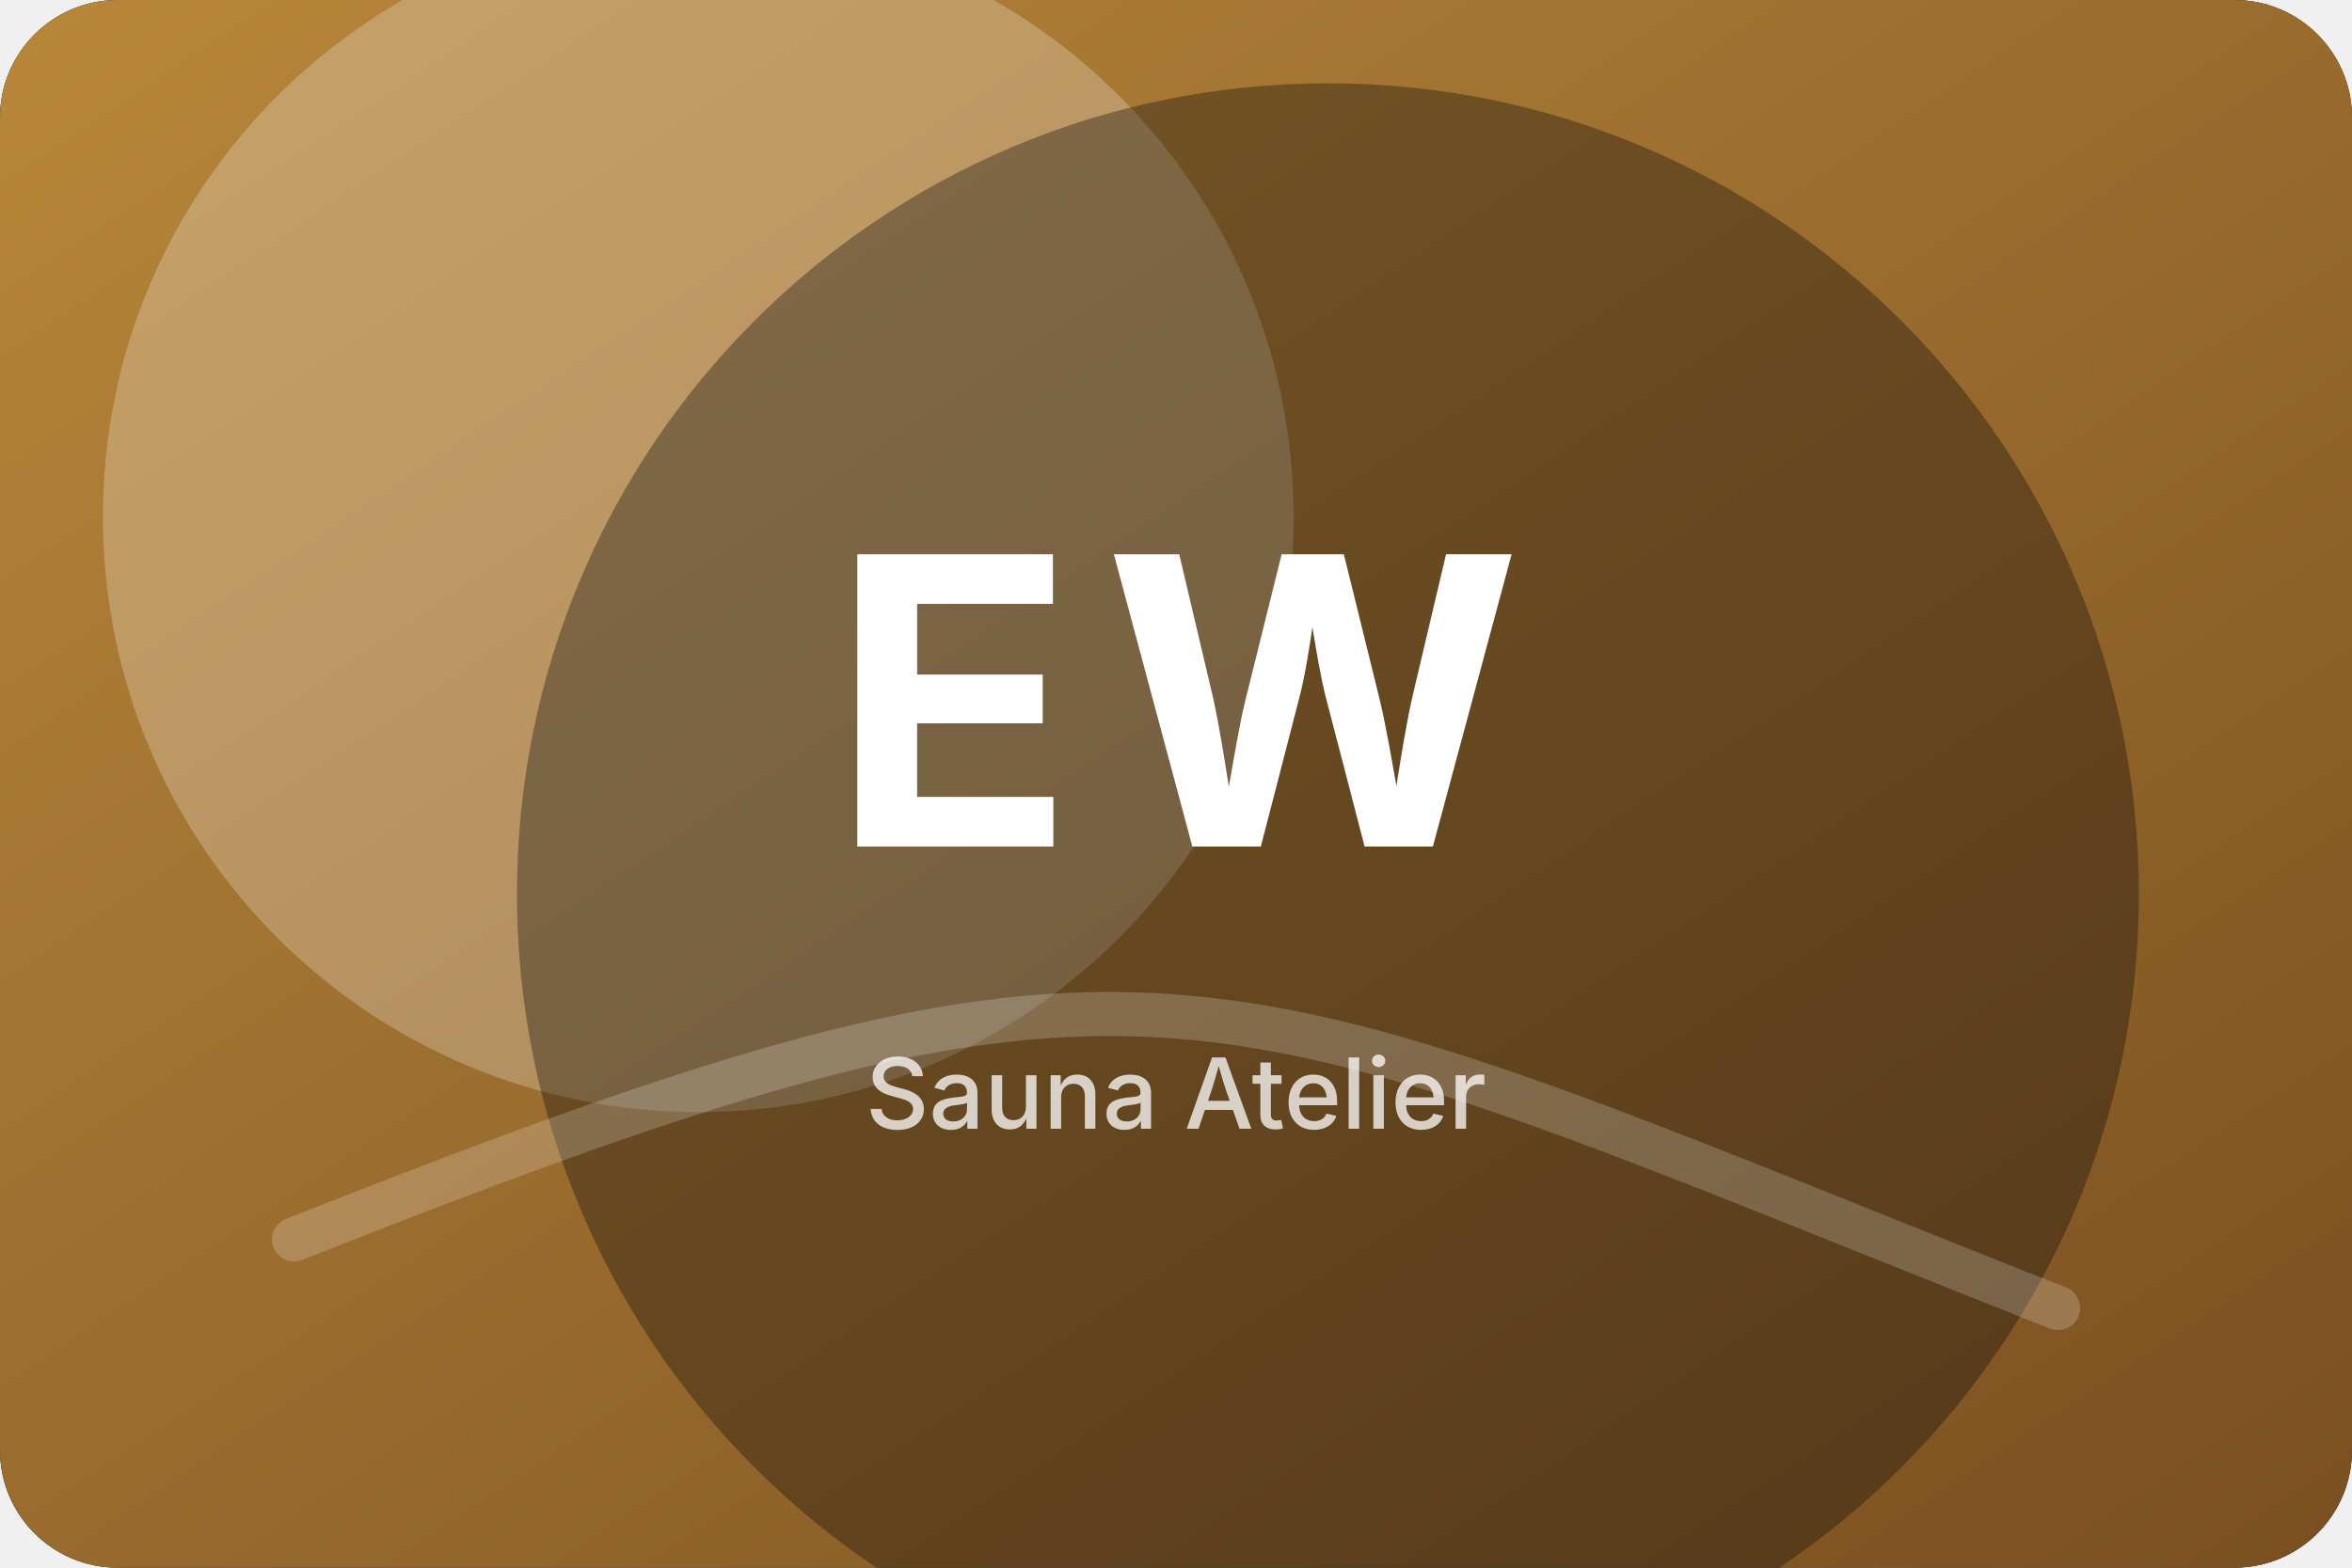
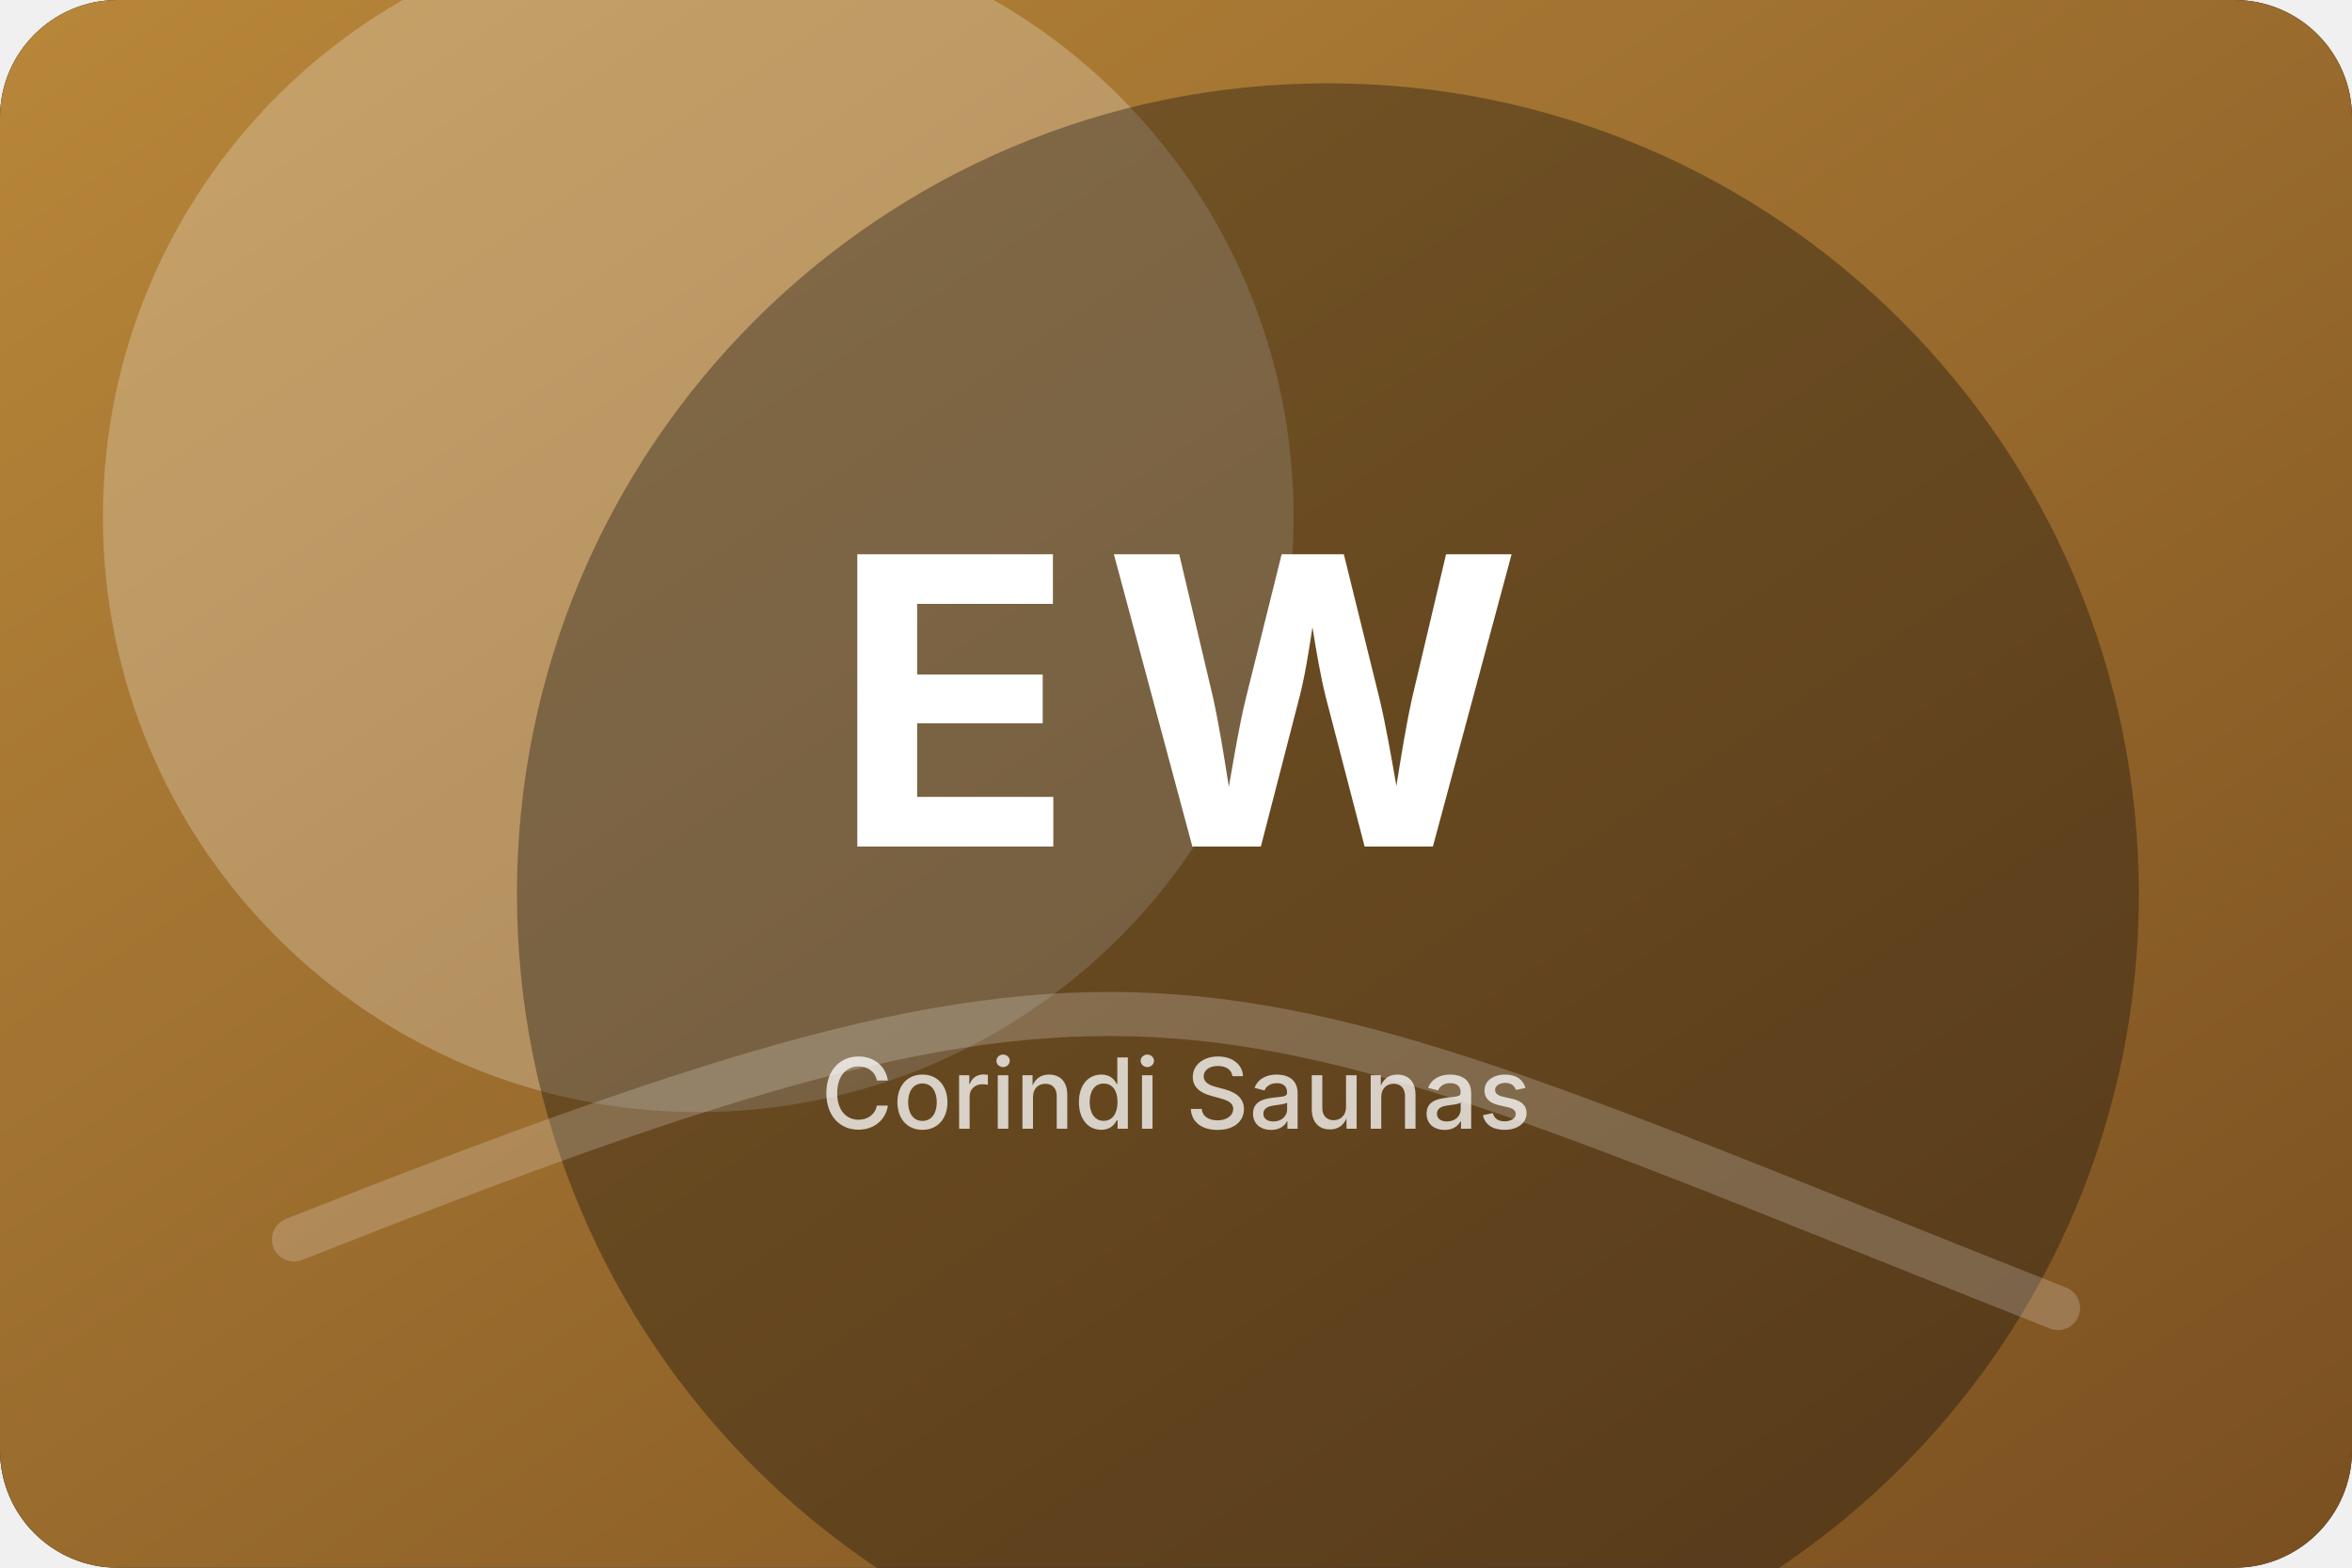
<svg xmlns="http://www.w3.org/2000/svg" width="960" height="640" viewBox="0 0 960 640" fill="none">
  <defs>
    <linearGradient id="grad-ember-wood-fire-heater-2" x1="0" y1="0" x2="1" y2="1">
      <stop offset="0%" stop-color="#b8873a" />
      <stop offset="100%" stop-color="#7a4f20" />
    </linearGradient>
  </defs>
  <rect width="960" height="640" rx="48" fill="#0b0b0b" />
  <rect width="960" height="640" rx="48" fill="url(#grad-ember-wood-fire-heater-2)" />
  <circle cx="285" cy="211" r="243" fill="rgba(255, 255, 255, 0.24)" />
  <circle cx="542" cy="365" r="331" fill="rgba(11, 11, 11, 0.34)" />
  <path d="M120 506 C 474 366, 486 394, 840 534" stroke="rgba(255, 255, 255, 0.2)" stroke-width="18" stroke-linecap="round" fill="none" />
  <text x="50%" y="54%" fill="#ffffff" font-family="'Inter', 'Segoe UI', sans-serif" font-size="164" font-weight="700" text-anchor="middle" letter-spacing="12">EW</text>
-   <text x="50%" y="72%" fill="rgba(255, 255, 255, 0.75)" font-family="'Inter', 'Segoe UI', sans-serif" font-size="40" font-weight="500" text-anchor="middle">Sauna Atelier</text>
+   <text x="50%" y="72%" fill="rgba(255, 255, 255, 0.75)" font-family="'Inter', 'Segoe UI', sans-serif" font-size="40" font-weight="500" text-anchor="middle">Corindi Saunas</text>
</svg>
